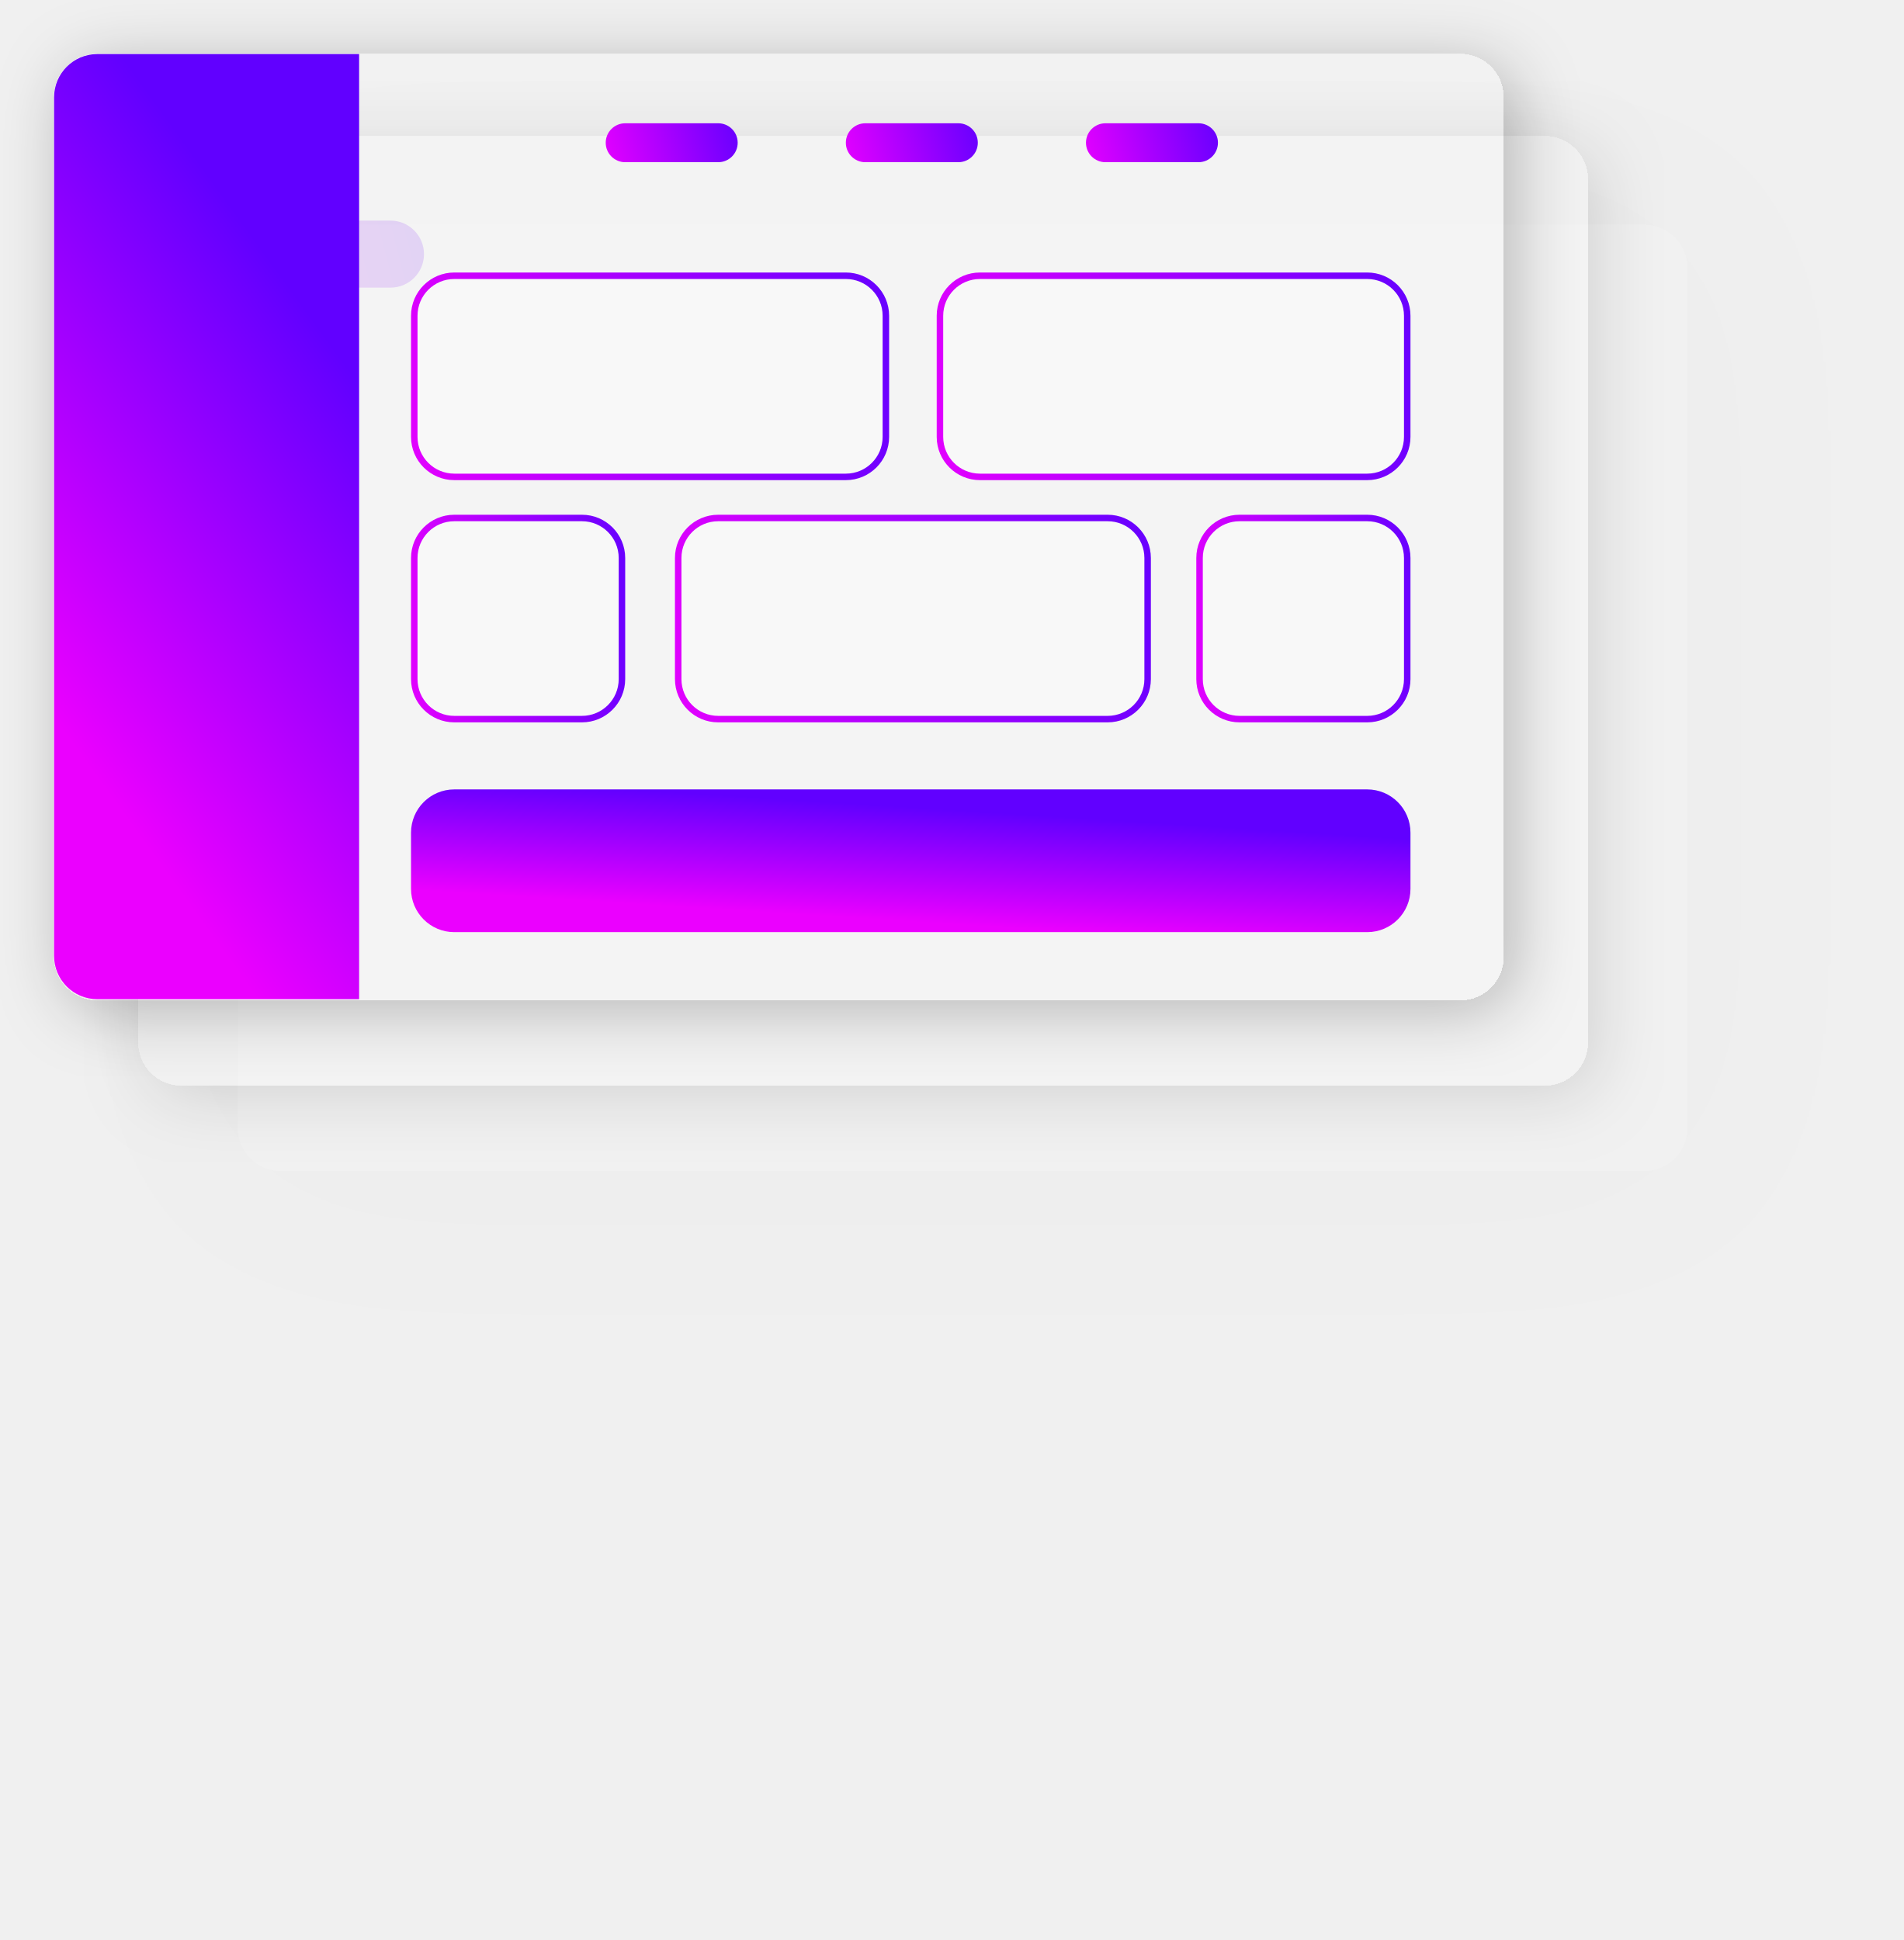
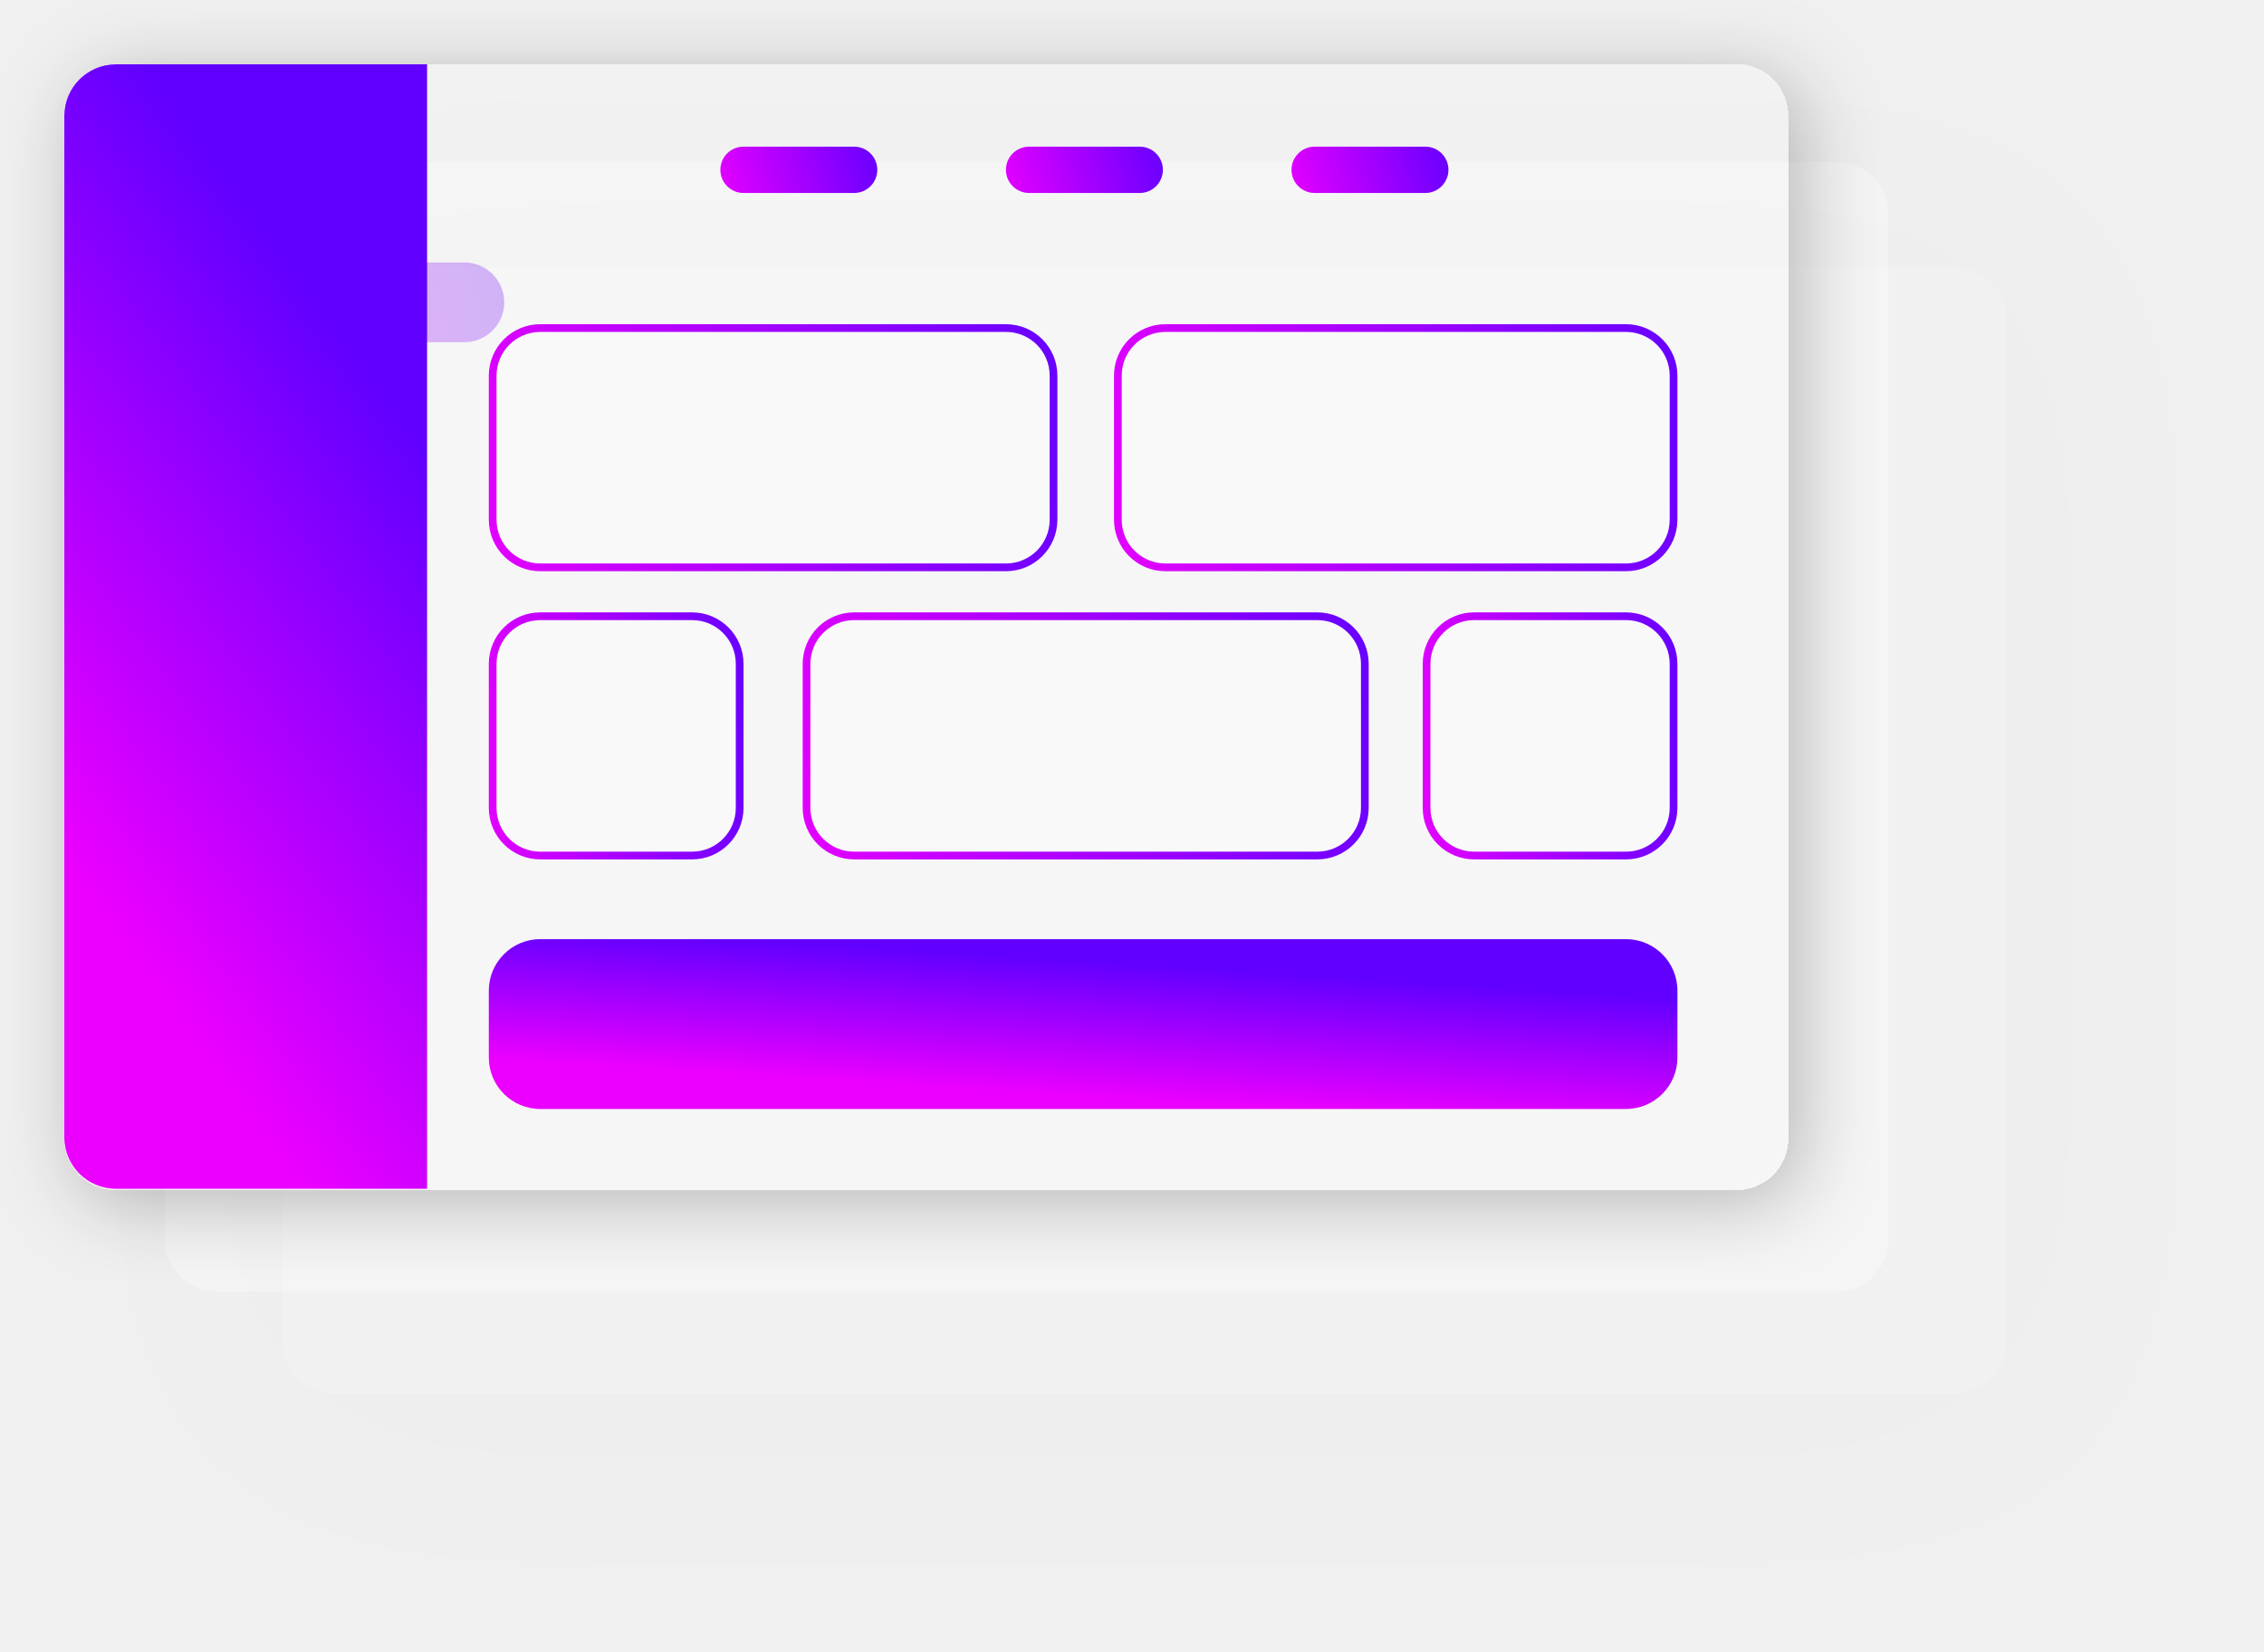
- <svg xmlns="http://www.w3.org/2000/svg" width="880" height="897" viewBox="0 0 880 897" fill="none">
-   <g opacity="0.25" filter="url(#filter0_d_1_60)">
+ <svg xmlns="http://www.w3.org/2000/svg" width="880" height="642" viewBox="0 0 880 642" fill="none">
+   <g opacity="0.25" filter="url(#filter0_d_0_1)">
    <path d="M110 124C110 112.954 118.954 104 130 104H759.972C771.018 104 779.972 112.954 779.972 124V521.422C779.972 532.468 771.018 541.422 759.972 541.422H130C118.954 541.422 110 532.468 110 521.422L110 124Z" fill="white" fill-opacity="0.3" />
  </g>
-   <g opacity="0.5" filter="url(#filter1_d_1_60)">
-     <g opacity="0.3">
-       <rect x="64" y="63" width="669.972" height="438.861" rx="20" fill="white" />
-       <rect x="101" y="102" width="95" height="31" rx="15.5" fill="url(#paint0_linear_1_60)" />
-     </g>
+   <g opacity="0.3">
+     <rect x="64" y="63" width="669.972" height="438.861" rx="20" fill="white" />
+     <rect x="101" y="102" width="95" height="31" rx="15.5" fill="url(#paint0_linear_0_1)" />
  </g>
-   <g filter="url(#filter2_d_1_60)">
+   <g filter="url(#filter1_d_0_1)">
    <g opacity="0.4">
      <rect x="25" y="25" width="669.972" height="437.422" rx="20" fill="white" fill-opacity="0.3" />
    </g>
-     <path d="M25 45C25 33.954 33.954 25 45 25L166 25L166 462H45C33.954 462 25 453.046 25 442L25 45Z" fill="url(#paint1_linear_1_60)" />
-     <rect x="190" y="365" width="462" height="66" rx="20" fill="url(#paint2_linear_1_60)" />
-     <rect x="280" y="57" width="61" height="18" rx="9" fill="url(#paint3_linear_1_60)" />
-     <rect x="391" y="57" width="61" height="18" rx="9" fill="url(#paint4_linear_1_60)" />
-     <rect x="502" y="57" width="61" height="18" rx="9" fill="url(#paint5_linear_1_60)" />
-     <rect x="191.5" y="239.5" width="96" height="93" rx="18.5" fill="white" fill-opacity="0.3" stroke="url(#paint6_linear_1_60)" stroke-width="3" />
-     <rect x="313.5" y="239.5" width="217" height="93" rx="18.5" fill="white" fill-opacity="0.3" stroke="url(#paint7_linear_1_60)" stroke-width="3" />
-     <rect x="434.5" y="127.5" width="216" height="93" rx="18.5" fill="white" fill-opacity="0.3" stroke="url(#paint8_linear_1_60)" stroke-width="3" />
-     <rect x="191.5" y="127.5" width="218" height="93" rx="18.5" fill="white" fill-opacity="0.3" stroke="url(#paint9_linear_1_60)" stroke-width="3" />
-     <rect x="554.5" y="239.5" width="96" height="93" rx="18.5" fill="white" fill-opacity="0.3" stroke="url(#paint10_linear_1_60)" stroke-width="3" />
+     <path d="M25 45C25 33.954 33.954 25 45 25L166 25L166 462H45C33.954 462 25 453.046 25 442L25 45Z" fill="url(#paint1_linear_0_1)" />
+     <rect x="190" y="365" width="462" height="66" rx="20" fill="url(#paint2_linear_0_1)" />
+     <rect x="280" y="57" width="61" height="18" rx="9" fill="url(#paint3_linear_0_1)" />
+     <rect x="391" y="57" width="61" height="18" rx="9" fill="url(#paint4_linear_0_1)" />
+     <rect x="502" y="57" width="61" height="18" rx="9" fill="url(#paint5_linear_0_1)" />
+     <rect x="191.5" y="239.5" width="96" height="93" rx="18.5" fill="white" fill-opacity="0.3" stroke="url(#paint6_linear_0_1)" stroke-width="3" />
+     <rect x="313.5" y="239.5" width="217" height="93" rx="18.5" fill="white" fill-opacity="0.3" stroke="url(#paint7_linear_0_1)" stroke-width="3" />
+     <rect x="434.5" y="127.5" width="216" height="93" rx="18.5" fill="white" fill-opacity="0.3" stroke="url(#paint8_linear_0_1)" stroke-width="3" />
+     <rect x="191.5" y="127.5" width="218" height="93" rx="18.5" fill="white" fill-opacity="0.3" stroke="url(#paint9_linear_0_1)" stroke-width="3" />
+     <rect x="554.5" y="239.5" width="96" height="93" rx="18.5" fill="white" fill-opacity="0.3" stroke="url(#paint10_linear_0_1)" stroke-width="3" />
  </g>
  <defs>
-     <filter id="filter0_d_1_60" x="10" y="4" width="869.972" height="637.422" filterUnits="userSpaceOnUse" color-interpolation-filters="sRGB">
+     <filter id="filter0_d_0_1" x="10" y="4" width="869.972" height="637.422" filterUnits="userSpaceOnUse" color-interpolation-filters="sRGB">
      <feFlood flood-opacity="0" result="BackgroundImageFix" />
      <feColorMatrix in="SourceAlpha" type="matrix" values="0 0 0 0 0 0 0 0 0 0 0 0 0 0 0 0 0 0 127 0" result="hardAlpha" />
      <feOffset />
      <feGaussianBlur stdDeviation="50" />
      <feComposite in2="hardAlpha" operator="out" />
      <feColorMatrix type="matrix" values="0 0 0 0 0 0 0 0 0 0 0 0 0 0 0 0 0 0 0.07 0" />
-       <feBlend mode="normal" in2="BackgroundImageFix" result="effect1_dropShadow_1_60" />
-       <feBlend mode="normal" in="SourceGraphic" in2="effect1_dropShadow_1_60" result="shape" />
+       <feBlend mode="normal" in2="BackgroundImageFix" result="effect1_dropShadow_0_1" />
+       <feBlend mode="normal" in="SourceGraphic" in2="effect1_dropShadow_0_1" result="shape" />
    </filter>
-     <filter id="filter1_d_1_60" x="39" y="38" width="729.972" height="498.861" filterUnits="userSpaceOnUse" color-interpolation-filters="sRGB">
+     <filter id="filter1_d_0_1" x="0" y="0" width="729.972" height="497.422" filterUnits="userSpaceOnUse" color-interpolation-filters="sRGB">
      <feFlood flood-opacity="0" result="BackgroundImageFix" />
      <feColorMatrix in="SourceAlpha" type="matrix" values="0 0 0 0 0 0 0 0 0 0 0 0 0 0 0 0 0 0 127 0" result="hardAlpha" />
      <feOffset dx="5" dy="5" />
      <feGaussianBlur stdDeviation="15" />
      <feComposite in2="hardAlpha" operator="out" />
      <feColorMatrix type="matrix" values="0 0 0 0 0 0 0 0 0 0 0 0 0 0 0 0 0 0 0.25 0" />
-       <feBlend mode="normal" in2="BackgroundImageFix" result="effect1_dropShadow_1_60" />
-       <feBlend mode="normal" in="SourceGraphic" in2="effect1_dropShadow_1_60" result="shape" />
+       <feBlend mode="normal" in2="BackgroundImageFix" result="effect1_dropShadow_0_1" />
+       <feBlend mode="normal" in="SourceGraphic" in2="effect1_dropShadow_0_1" result="shape" />
    </filter>
-     <filter id="filter2_d_1_60" x="0" y="0" width="729.972" height="497.422" filterUnits="userSpaceOnUse" color-interpolation-filters="sRGB">
-       <feFlood flood-opacity="0" result="BackgroundImageFix" />
-       <feColorMatrix in="SourceAlpha" type="matrix" values="0 0 0 0 0 0 0 0 0 0 0 0 0 0 0 0 0 0 127 0" result="hardAlpha" />
-       <feOffset dx="5" dy="5" />
-       <feGaussianBlur stdDeviation="15" />
-       <feComposite in2="hardAlpha" operator="out" />
-       <feColorMatrix type="matrix" values="0 0 0 0 0 0 0 0 0 0 0 0 0 0 0 0 0 0 0.25 0" />
-       <feBlend mode="normal" in2="BackgroundImageFix" result="effect1_dropShadow_1_60" />
-       <feBlend mode="normal" in="SourceGraphic" in2="effect1_dropShadow_1_60" result="shape" />
-     </filter>
-     <linearGradient id="paint0_linear_1_60" x1="199.8" y1="95.8" x2="91.75" y2="123.52" gradientUnits="userSpaceOnUse">
+     <linearGradient id="paint0_linear_0_1" x1="199.8" y1="95.8" x2="91.75" y2="123.52" gradientUnits="userSpaceOnUse">
      <stop stop-color="#6100FF" />
      <stop offset="1" stop-color="#EB00FF" />
    </linearGradient>
-     <linearGradient id="paint1_linear_1_60" x1="-53.5" y1="-126" x2="-219.657" y2="-5.693" gradientUnits="userSpaceOnUse">
+     <linearGradient id="paint1_linear_0_1" x1="-53.5" y1="-126" x2="-219.657" y2="-5.693" gradientUnits="userSpaceOnUse">
      <stop stop-color="#6100FF" />
      <stop offset="1" stop-color="#EB00FF" />
    </linearGradient>
-     <linearGradient id="paint2_linear_1_60" x1="-67.213" y1="342.195" x2="-70.562" y2="394.81" gradientUnits="userSpaceOnUse">
+     <linearGradient id="paint2_linear_0_1" x1="-67.213" y1="342.195" x2="-70.562" y2="394.81" gradientUnits="userSpaceOnUse">
      <stop stop-color="#6100FF" />
      <stop offset="1" stop-color="#EB00FF" />
    </linearGradient>
-     <linearGradient id="paint3_linear_1_60" x1="343.44" y1="53.4" x2="275.003" y2="72.816" gradientUnits="userSpaceOnUse">
+     <linearGradient id="paint3_linear_0_1" x1="343.44" y1="53.4" x2="275.003" y2="72.816" gradientUnits="userSpaceOnUse">
      <stop stop-color="#6100FF" />
      <stop offset="1" stop-color="#EB00FF" />
    </linearGradient>
-     <linearGradient id="paint4_linear_1_60" x1="454.44" y1="53.4" x2="386.003" y2="72.816" gradientUnits="userSpaceOnUse">
+     <linearGradient id="paint4_linear_0_1" x1="454.44" y1="53.4" x2="386.003" y2="72.816" gradientUnits="userSpaceOnUse">
      <stop stop-color="#6100FF" />
      <stop offset="1" stop-color="#EB00FF" />
    </linearGradient>
-     <linearGradient id="paint5_linear_1_60" x1="565.44" y1="53.4" x2="497.003" y2="72.816" gradientUnits="userSpaceOnUse">
+     <linearGradient id="paint5_linear_0_1" x1="565.44" y1="53.4" x2="497.003" y2="72.816" gradientUnits="userSpaceOnUse">
      <stop stop-color="#6100FF" />
      <stop offset="1" stop-color="#EB00FF" />
    </linearGradient>
-     <linearGradient id="paint6_linear_1_60" x1="292.96" y1="218.8" x2="173.838" y2="229.084" gradientUnits="userSpaceOnUse">
+     <linearGradient id="paint6_linear_0_1" x1="292.96" y1="218.8" x2="173.838" y2="229.084" gradientUnits="userSpaceOnUse">
      <stop stop-color="#6100FF" />
      <stop offset="1" stop-color="#EB00FF" />
    </linearGradient>
-     <linearGradient id="paint7_linear_1_60" x1="540.8" y1="218.8" x2="283.578" y2="268.148" gradientUnits="userSpaceOnUse">
+     <linearGradient id="paint7_linear_0_1" x1="540.8" y1="218.8" x2="283.578" y2="268.148" gradientUnits="userSpaceOnUse">
      <stop stop-color="#6100FF" />
      <stop offset="1" stop-color="#EB00FF" />
    </linearGradient>
-     <linearGradient id="paint8_linear_1_60" x1="660.76" y1="106.8" x2="404.625" y2="155.716" gradientUnits="userSpaceOnUse">
+     <linearGradient id="paint8_linear_0_1" x1="660.76" y1="106.8" x2="404.625" y2="155.716" gradientUnits="userSpaceOnUse">
      <stop stop-color="#6100FF" />
      <stop offset="1" stop-color="#EB00FF" />
    </linearGradient>
-     <linearGradient id="paint9_linear_1_60" x1="419.84" y1="106.8" x2="161.532" y2="156.581" gradientUnits="userSpaceOnUse">
+     <linearGradient id="paint9_linear_0_1" x1="419.84" y1="106.8" x2="161.532" y2="156.581" gradientUnits="userSpaceOnUse">
      <stop stop-color="#6100FF" />
      <stop offset="1" stop-color="#EB00FF" />
    </linearGradient>
-     <linearGradient id="paint10_linear_1_60" x1="655.96" y1="218.8" x2="536.838" y2="229.084" gradientUnits="userSpaceOnUse">
+     <linearGradient id="paint10_linear_0_1" x1="655.96" y1="218.8" x2="536.838" y2="229.084" gradientUnits="userSpaceOnUse">
      <stop stop-color="#6100FF" />
      <stop offset="1" stop-color="#EB00FF" />
    </linearGradient>
  </defs>
</svg>
